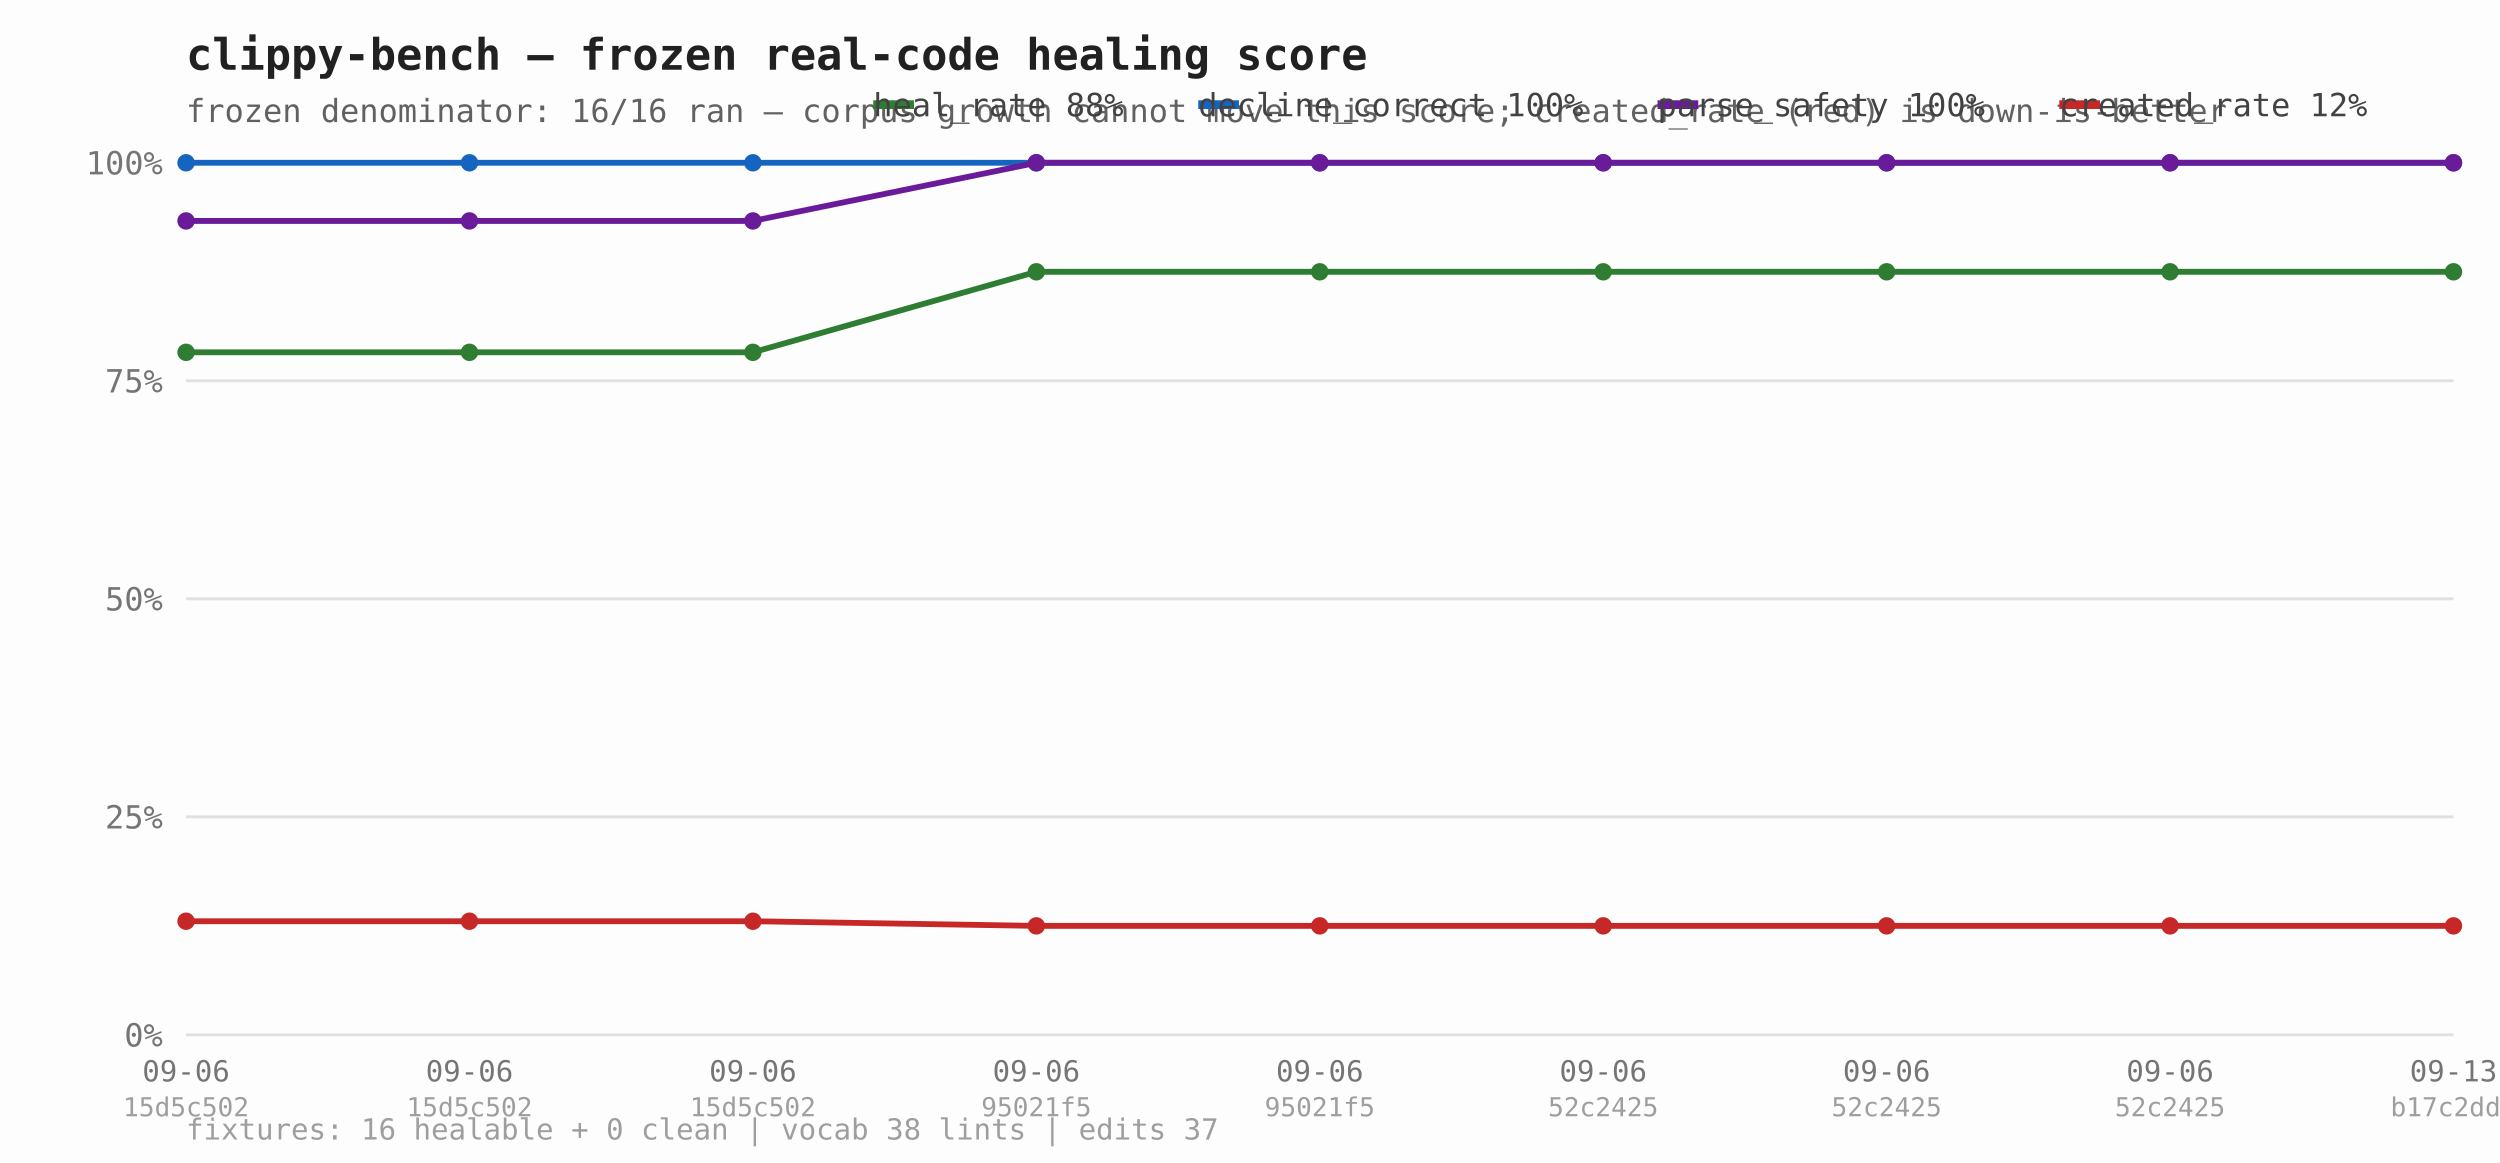
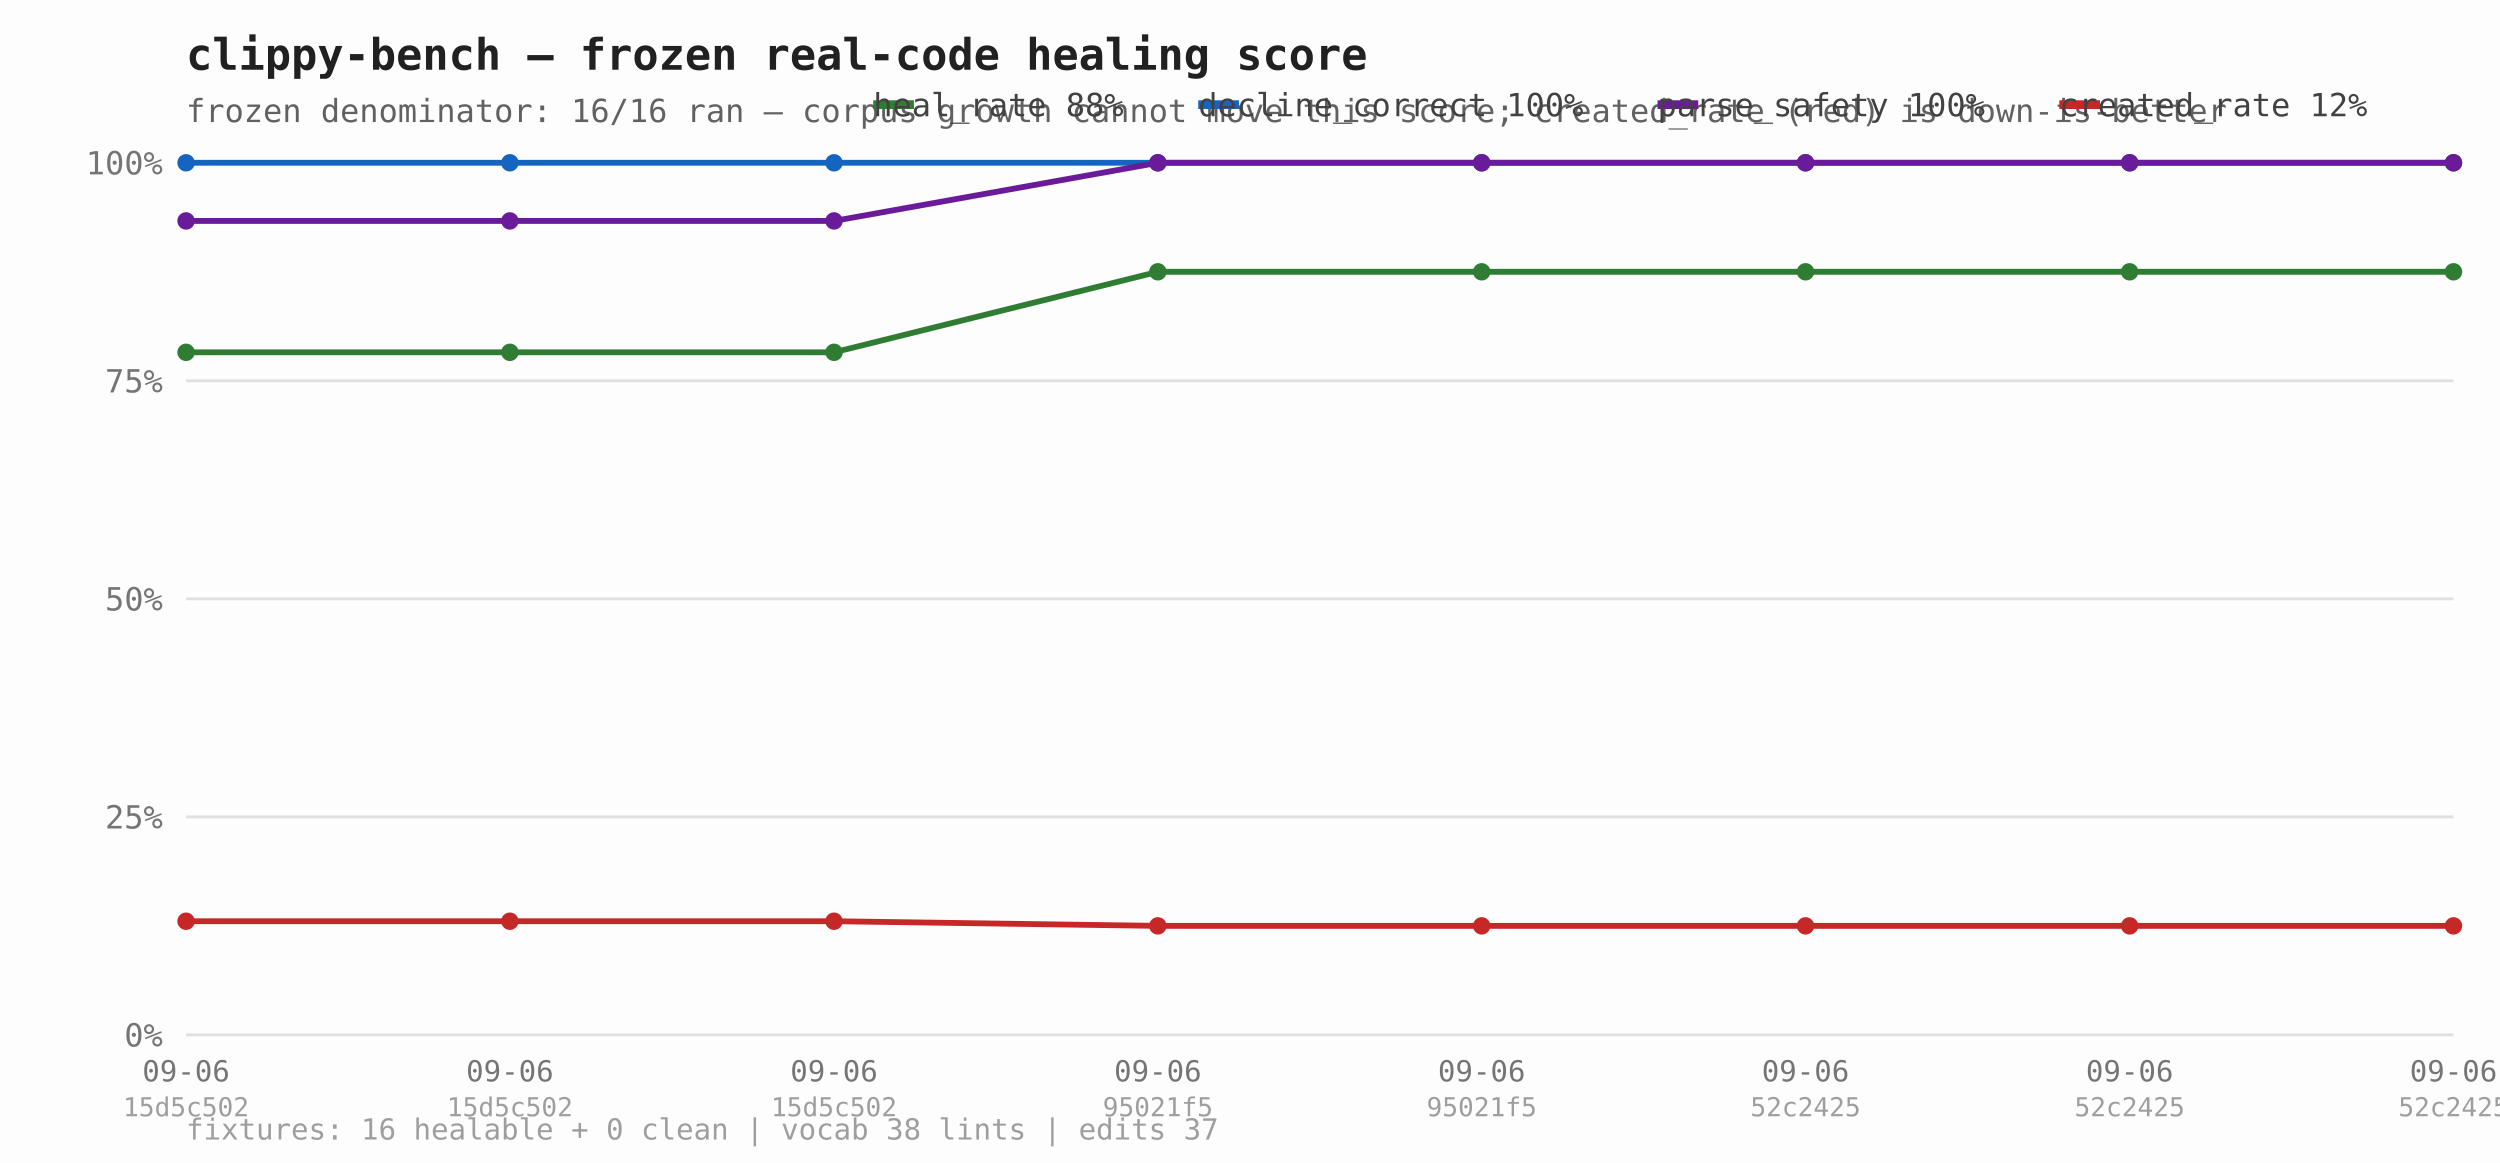
<svg xmlns="http://www.w3.org/2000/svg" width="860" height="400" viewBox="0 0 860 400" font-family="ui-monospace,Menlo,monospace">
  <rect width="100%" height="100%" fill="#fdfdfd" />
  <text x="64" y="24" font-size="15" font-weight="bold" fill="#212121">clippy-bench — frozen real-code healing score</text>
  <text x="64" y="42" font-size="11" fill="#616161">frozen denominator: 16/16 ran — corpus growth cannot move this score; created_rate (red) is down-is-better</text>
  <line x1="64" y1="356.0" x2="844" y2="356.0" stroke="#e0e0e0" stroke-width="1" />
  <text x="56" y="360.0" font-size="11" fill="#757575" text-anchor="end">0%</text>
  <line x1="64" y1="281.0" x2="844" y2="281.0" stroke="#e0e0e0" stroke-width="1" />
  <text x="56" y="285.0" font-size="11" fill="#757575" text-anchor="end">25%</text>
  <line x1="64" y1="206.0" x2="844" y2="206.0" stroke="#e0e0e0" stroke-width="1" />
  <text x="56" y="210.0" font-size="11" fill="#757575" text-anchor="end">50%</text>
  <line x1="64" y1="131.0" x2="844" y2="131.0" stroke="#e0e0e0" stroke-width="1" />
  <text x="56" y="135.0" font-size="11" fill="#757575" text-anchor="end">75%</text>
  <line x1="64" y1="56.0" x2="844" y2="56.0" stroke="#e0e0e0" stroke-width="1" />
  <text x="56" y="60.0" font-size="11" fill="#757575" text-anchor="end">100%</text>
  <line x1="708.4" y1="36" x2="722.4" y2="36" stroke="#c62828" stroke-width="3" />
  <text x="708.4" y="40" font-size="11" fill="#424242">created_rate 12%</text>
  <line x1="570.2" y1="36" x2="584.2" y2="36" stroke="#6a1b9a" stroke-width="3" />
  <text x="570.2" y="40" font-size="11" fill="#424242">parse_safety 100%</text>
  <line x1="412.2" y1="36" x2="426.2" y2="36" stroke="#1565c0" stroke-width="3" />
  <text x="412.2" y="40" font-size="11" fill="#424242">decline_correct 100%</text>
  <line x1="300.4" y1="36" x2="314.4" y2="36" stroke="#2e7d32" stroke-width="3" />
  <text x="300.4" y="40" font-size="11" fill="#424242">heal_rate 88%</text>
-   <path d="M 64.0 121.2 L 161.5 121.2 L 259.0 121.2 L 356.5 93.5 L 454.0 93.5 L 551.5 93.5 L 649.0 93.5 L 746.5 93.5 L 844.0 93.5" fill="none" stroke="#2e7d32" stroke-width="2" stroke-linejoin="round" stroke-linecap="round" />
+   <path d="M 64.0 121.2 L 175.4 121.2 L 286.9 121.2 L 398.3 93.5 L 509.7 93.5 L 621.1 93.5 L 732.6 93.5 L 844.0 93.5" fill="none" stroke="#2e7d32" stroke-width="2" stroke-linejoin="round" stroke-linecap="round" />
  <circle cx="64.0" cy="121.2" r="3" fill="#2e7d32" />
-   <circle cx="161.5" cy="121.2" r="3" fill="#2e7d32" />
-   <circle cx="259.0" cy="121.2" r="3" fill="#2e7d32" />
-   <circle cx="356.5" cy="93.5" r="3" fill="#2e7d32" />
-   <circle cx="454.0" cy="93.5" r="3" fill="#2e7d32" />
-   <circle cx="551.5" cy="93.5" r="3" fill="#2e7d32" />
-   <circle cx="649.0" cy="93.5" r="3" fill="#2e7d32" />
-   <circle cx="746.5" cy="93.5" r="3" fill="#2e7d32" />
+   <circle cx="175.4" cy="121.2" r="3" fill="#2e7d32" />
+   <circle cx="286.9" cy="121.2" r="3" fill="#2e7d32" />
+   <circle cx="398.3" cy="93.5" r="3" fill="#2e7d32" />
+   <circle cx="509.7" cy="93.5" r="3" fill="#2e7d32" />
+   <circle cx="621.1" cy="93.5" r="3" fill="#2e7d32" />
+   <circle cx="732.6" cy="93.5" r="3" fill="#2e7d32" />
  <circle cx="844.0" cy="93.5" r="3" fill="#2e7d32" />
-   <path d="M 64.0 56.0 L 161.5 56.0 L 259.0 56.0 L 356.5 56.0 L 454.0 56.0 L 551.5 56.0 L 649.0 56.0 L 746.5 56.0 L 844.0 56.0" fill="none" stroke="#1565c0" stroke-width="2" stroke-linejoin="round" stroke-linecap="round" />
+   <path d="M 64.0 56.0 L 175.4 56.0 L 286.9 56.0 L 398.3 56.0 L 509.7 56.0 L 621.1 56.0 L 732.6 56.0 L 844.0 56.0" fill="none" stroke="#1565c0" stroke-width="2" stroke-linejoin="round" stroke-linecap="round" />
  <circle cx="64.0" cy="56.0" r="3" fill="#1565c0" />
-   <circle cx="161.5" cy="56.0" r="3" fill="#1565c0" />
-   <circle cx="259.0" cy="56.0" r="3" fill="#1565c0" />
-   <circle cx="356.5" cy="56.0" r="3" fill="#1565c0" />
-   <circle cx="454.0" cy="56.0" r="3" fill="#1565c0" />
-   <circle cx="551.5" cy="56.0" r="3" fill="#1565c0" />
-   <circle cx="649.0" cy="56.0" r="3" fill="#1565c0" />
-   <circle cx="746.5" cy="56.0" r="3" fill="#1565c0" />
+   <circle cx="175.4" cy="56.0" r="3" fill="#1565c0" />
+   <circle cx="286.9" cy="56.0" r="3" fill="#1565c0" />
+   <circle cx="398.3" cy="56.0" r="3" fill="#1565c0" />
+   <circle cx="509.7" cy="56.0" r="3" fill="#1565c0" />
+   <circle cx="621.1" cy="56.0" r="3" fill="#1565c0" />
+   <circle cx="732.6" cy="56.0" r="3" fill="#1565c0" />
  <circle cx="844.0" cy="56.0" r="3" fill="#1565c0" />
-   <path d="M 64.0 76.0 L 161.5 76.0 L 259.0 76.0 L 356.5 56.0 L 454.0 56.0 L 551.5 56.0 L 649.0 56.0 L 746.5 56.0 L 844.0 56.0" fill="none" stroke="#6a1b9a" stroke-width="2" stroke-linejoin="round" stroke-linecap="round" />
+   <path d="M 64.0 76.0 L 175.4 76.0 L 286.9 76.0 L 398.3 56.0 L 509.7 56.0 L 621.1 56.0 L 732.6 56.0 L 844.0 56.0" fill="none" stroke="#6a1b9a" stroke-width="2" stroke-linejoin="round" stroke-linecap="round" />
  <circle cx="64.0" cy="76.0" r="3" fill="#6a1b9a" />
-   <circle cx="161.5" cy="76.0" r="3" fill="#6a1b9a" />
-   <circle cx="259.0" cy="76.0" r="3" fill="#6a1b9a" />
-   <circle cx="356.5" cy="56.0" r="3" fill="#6a1b9a" />
-   <circle cx="454.0" cy="56.0" r="3" fill="#6a1b9a" />
-   <circle cx="551.5" cy="56.0" r="3" fill="#6a1b9a" />
-   <circle cx="649.0" cy="56.0" r="3" fill="#6a1b9a" />
-   <circle cx="746.5" cy="56.0" r="3" fill="#6a1b9a" />
+   <circle cx="175.4" cy="76.0" r="3" fill="#6a1b9a" />
+   <circle cx="286.9" cy="76.0" r="3" fill="#6a1b9a" />
+   <circle cx="398.3" cy="56.0" r="3" fill="#6a1b9a" />
+   <circle cx="509.7" cy="56.0" r="3" fill="#6a1b9a" />
+   <circle cx="621.1" cy="56.0" r="3" fill="#6a1b9a" />
+   <circle cx="732.6" cy="56.0" r="3" fill="#6a1b9a" />
  <circle cx="844.0" cy="56.0" r="3" fill="#6a1b9a" />
-   <path d="M 64.0 316.9 L 161.5 316.9 L 259.0 316.9 L 356.5 318.5 L 454.0 318.5 L 551.5 318.5 L 649.0 318.5 L 746.5 318.5 L 844.0 318.5" fill="none" stroke="#c62828" stroke-width="2" stroke-linejoin="round" stroke-linecap="round" />
+   <path d="M 64.0 316.9 L 175.4 316.9 L 286.9 316.9 L 398.3 318.5 L 509.7 318.5 L 621.1 318.5 L 732.6 318.5 L 844.0 318.5" fill="none" stroke="#c62828" stroke-width="2" stroke-linejoin="round" stroke-linecap="round" />
  <circle cx="64.0" cy="316.9" r="3" fill="#c62828" />
-   <circle cx="161.5" cy="316.9" r="3" fill="#c62828" />
-   <circle cx="259.0" cy="316.9" r="3" fill="#c62828" />
-   <circle cx="356.5" cy="318.5" r="3" fill="#c62828" />
-   <circle cx="454.0" cy="318.5" r="3" fill="#c62828" />
-   <circle cx="551.5" cy="318.5" r="3" fill="#c62828" />
-   <circle cx="649.0" cy="318.5" r="3" fill="#c62828" />
-   <circle cx="746.5" cy="318.5" r="3" fill="#c62828" />
+   <circle cx="175.4" cy="316.9" r="3" fill="#c62828" />
+   <circle cx="286.9" cy="316.9" r="3" fill="#c62828" />
+   <circle cx="398.3" cy="318.5" r="3" fill="#c62828" />
+   <circle cx="509.7" cy="318.5" r="3" fill="#c62828" />
+   <circle cx="621.1" cy="318.5" r="3" fill="#c62828" />
+   <circle cx="732.6" cy="318.5" r="3" fill="#c62828" />
  <circle cx="844.0" cy="318.5" r="3" fill="#c62828" />
  <text x="64.0" y="372.0" font-size="10" fill="#757575" text-anchor="middle">09-06</text>
  <text x="64.0" y="384.0" font-size="9" fill="#9e9e9e" text-anchor="middle">15d5c502</text>
-   <text x="161.5" y="372.0" font-size="10" fill="#757575" text-anchor="middle">09-06</text>
-   <text x="161.5" y="384.0" font-size="9" fill="#9e9e9e" text-anchor="middle">15d5c502</text>
-   <text x="259.0" y="372.0" font-size="10" fill="#757575" text-anchor="middle">09-06</text>
-   <text x="259.0" y="384.0" font-size="9" fill="#9e9e9e" text-anchor="middle">15d5c502</text>
-   <text x="356.5" y="372.0" font-size="10" fill="#757575" text-anchor="middle">09-06</text>
-   <text x="356.5" y="384.0" font-size="9" fill="#9e9e9e" text-anchor="middle">95021f5</text>
-   <text x="454.0" y="372.0" font-size="10" fill="#757575" text-anchor="middle">09-06</text>
-   <text x="454.0" y="384.0" font-size="9" fill="#9e9e9e" text-anchor="middle">95021f5</text>
-   <text x="551.5" y="372.0" font-size="10" fill="#757575" text-anchor="middle">09-06</text>
-   <text x="551.5" y="384.0" font-size="9" fill="#9e9e9e" text-anchor="middle">52c2425</text>
-   <text x="649.0" y="372.0" font-size="10" fill="#757575" text-anchor="middle">09-06</text>
-   <text x="649.0" y="384.0" font-size="9" fill="#9e9e9e" text-anchor="middle">52c2425</text>
-   <text x="746.5" y="372.0" font-size="10" fill="#757575" text-anchor="middle">09-06</text>
-   <text x="746.5" y="384.0" font-size="9" fill="#9e9e9e" text-anchor="middle">52c2425</text>
-   <text x="844.0" y="372.0" font-size="10" fill="#757575" text-anchor="middle">09-13</text>
-   <text x="844.0" y="384.0" font-size="9" fill="#9e9e9e" text-anchor="middle">b17c2dd8</text>
+   <text x="175.4" y="372.0" font-size="10" fill="#757575" text-anchor="middle">09-06</text>
+   <text x="175.4" y="384.0" font-size="9" fill="#9e9e9e" text-anchor="middle">15d5c502</text>
+   <text x="286.9" y="372.0" font-size="10" fill="#757575" text-anchor="middle">09-06</text>
+   <text x="286.9" y="384.0" font-size="9" fill="#9e9e9e" text-anchor="middle">15d5c502</text>
+   <text x="398.3" y="372.0" font-size="10" fill="#757575" text-anchor="middle">09-06</text>
+   <text x="398.3" y="384.0" font-size="9" fill="#9e9e9e" text-anchor="middle">95021f5</text>
+   <text x="509.7" y="372.0" font-size="10" fill="#757575" text-anchor="middle">09-06</text>
+   <text x="509.7" y="384.0" font-size="9" fill="#9e9e9e" text-anchor="middle">95021f5</text>
+   <text x="621.1" y="372.0" font-size="10" fill="#757575" text-anchor="middle">09-06</text>
+   <text x="621.1" y="384.0" font-size="9" fill="#9e9e9e" text-anchor="middle">52c2425</text>
+   <text x="732.6" y="372.0" font-size="10" fill="#757575" text-anchor="middle">09-06</text>
+   <text x="732.6" y="384.0" font-size="9" fill="#9e9e9e" text-anchor="middle">52c2425</text>
+   <text x="844.0" y="372.0" font-size="10" fill="#757575" text-anchor="middle">09-06</text>
+   <text x="844.0" y="384.0" font-size="9" fill="#9e9e9e" text-anchor="middle">52c2425</text>
  <text x="64" y="392.0" font-size="10" fill="#9e9e9e">fixtures: 16 healable + 0 clean | vocab 38 lints | edits 37</text>
</svg>
